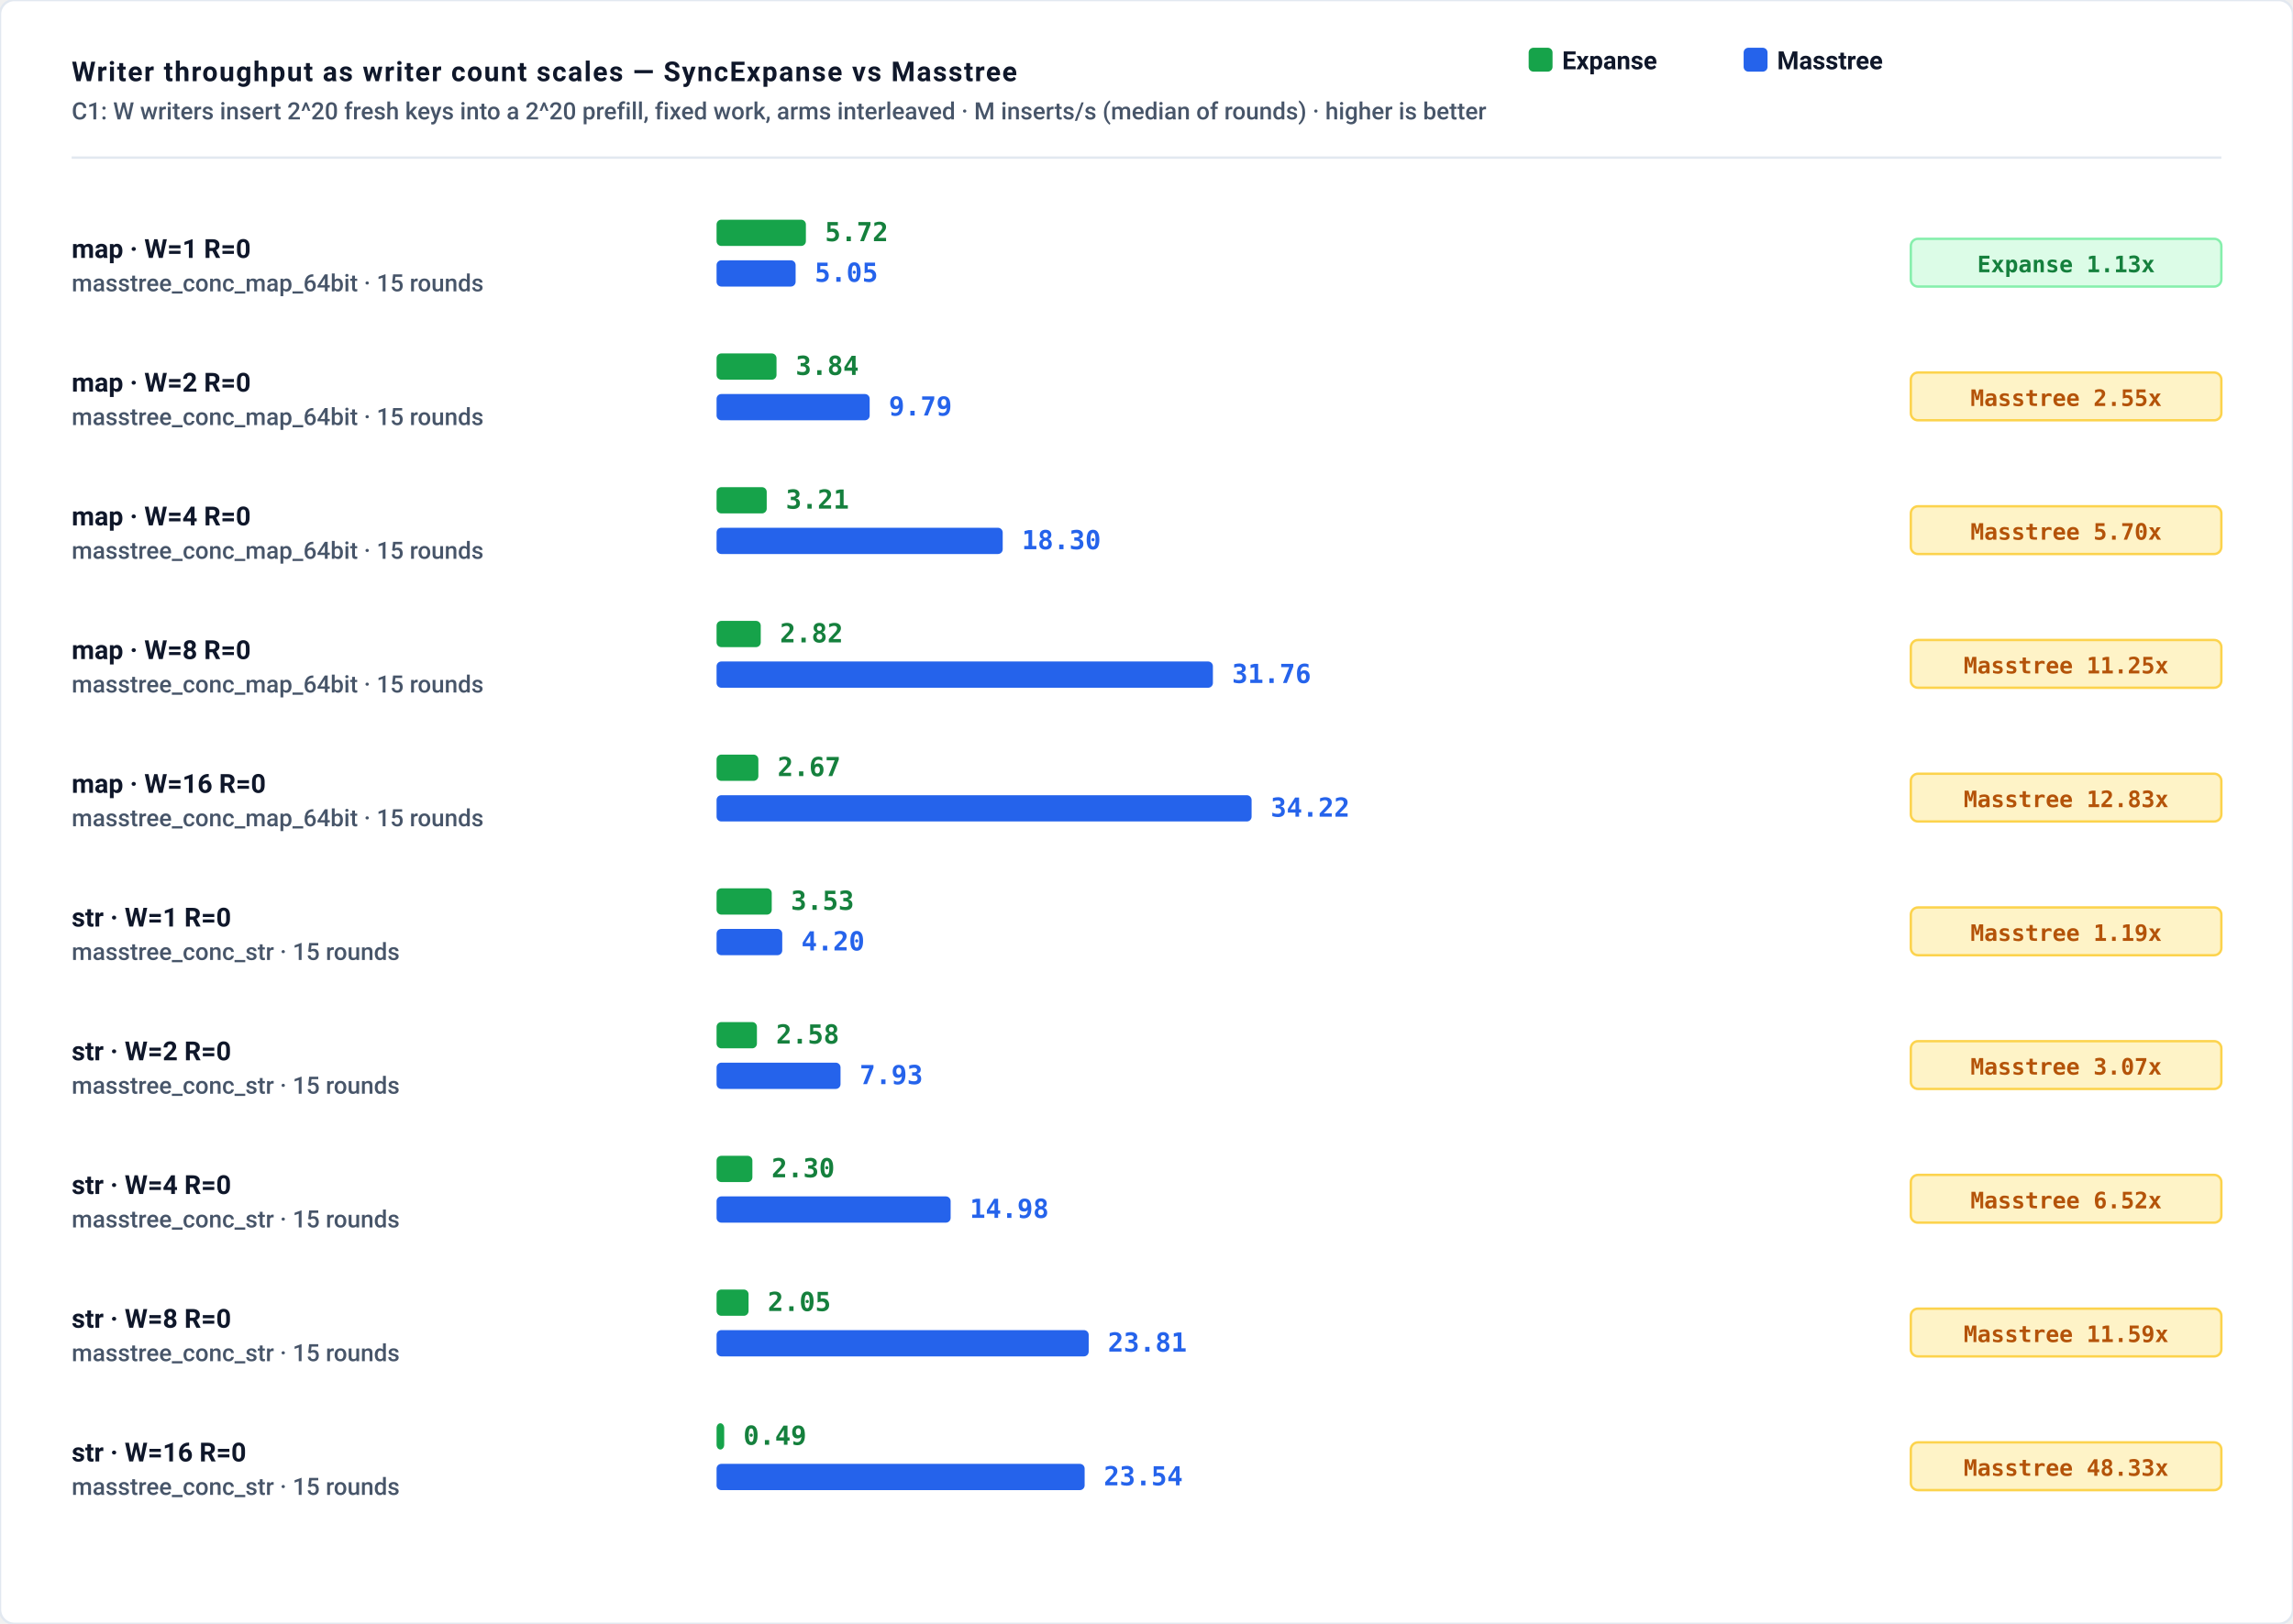
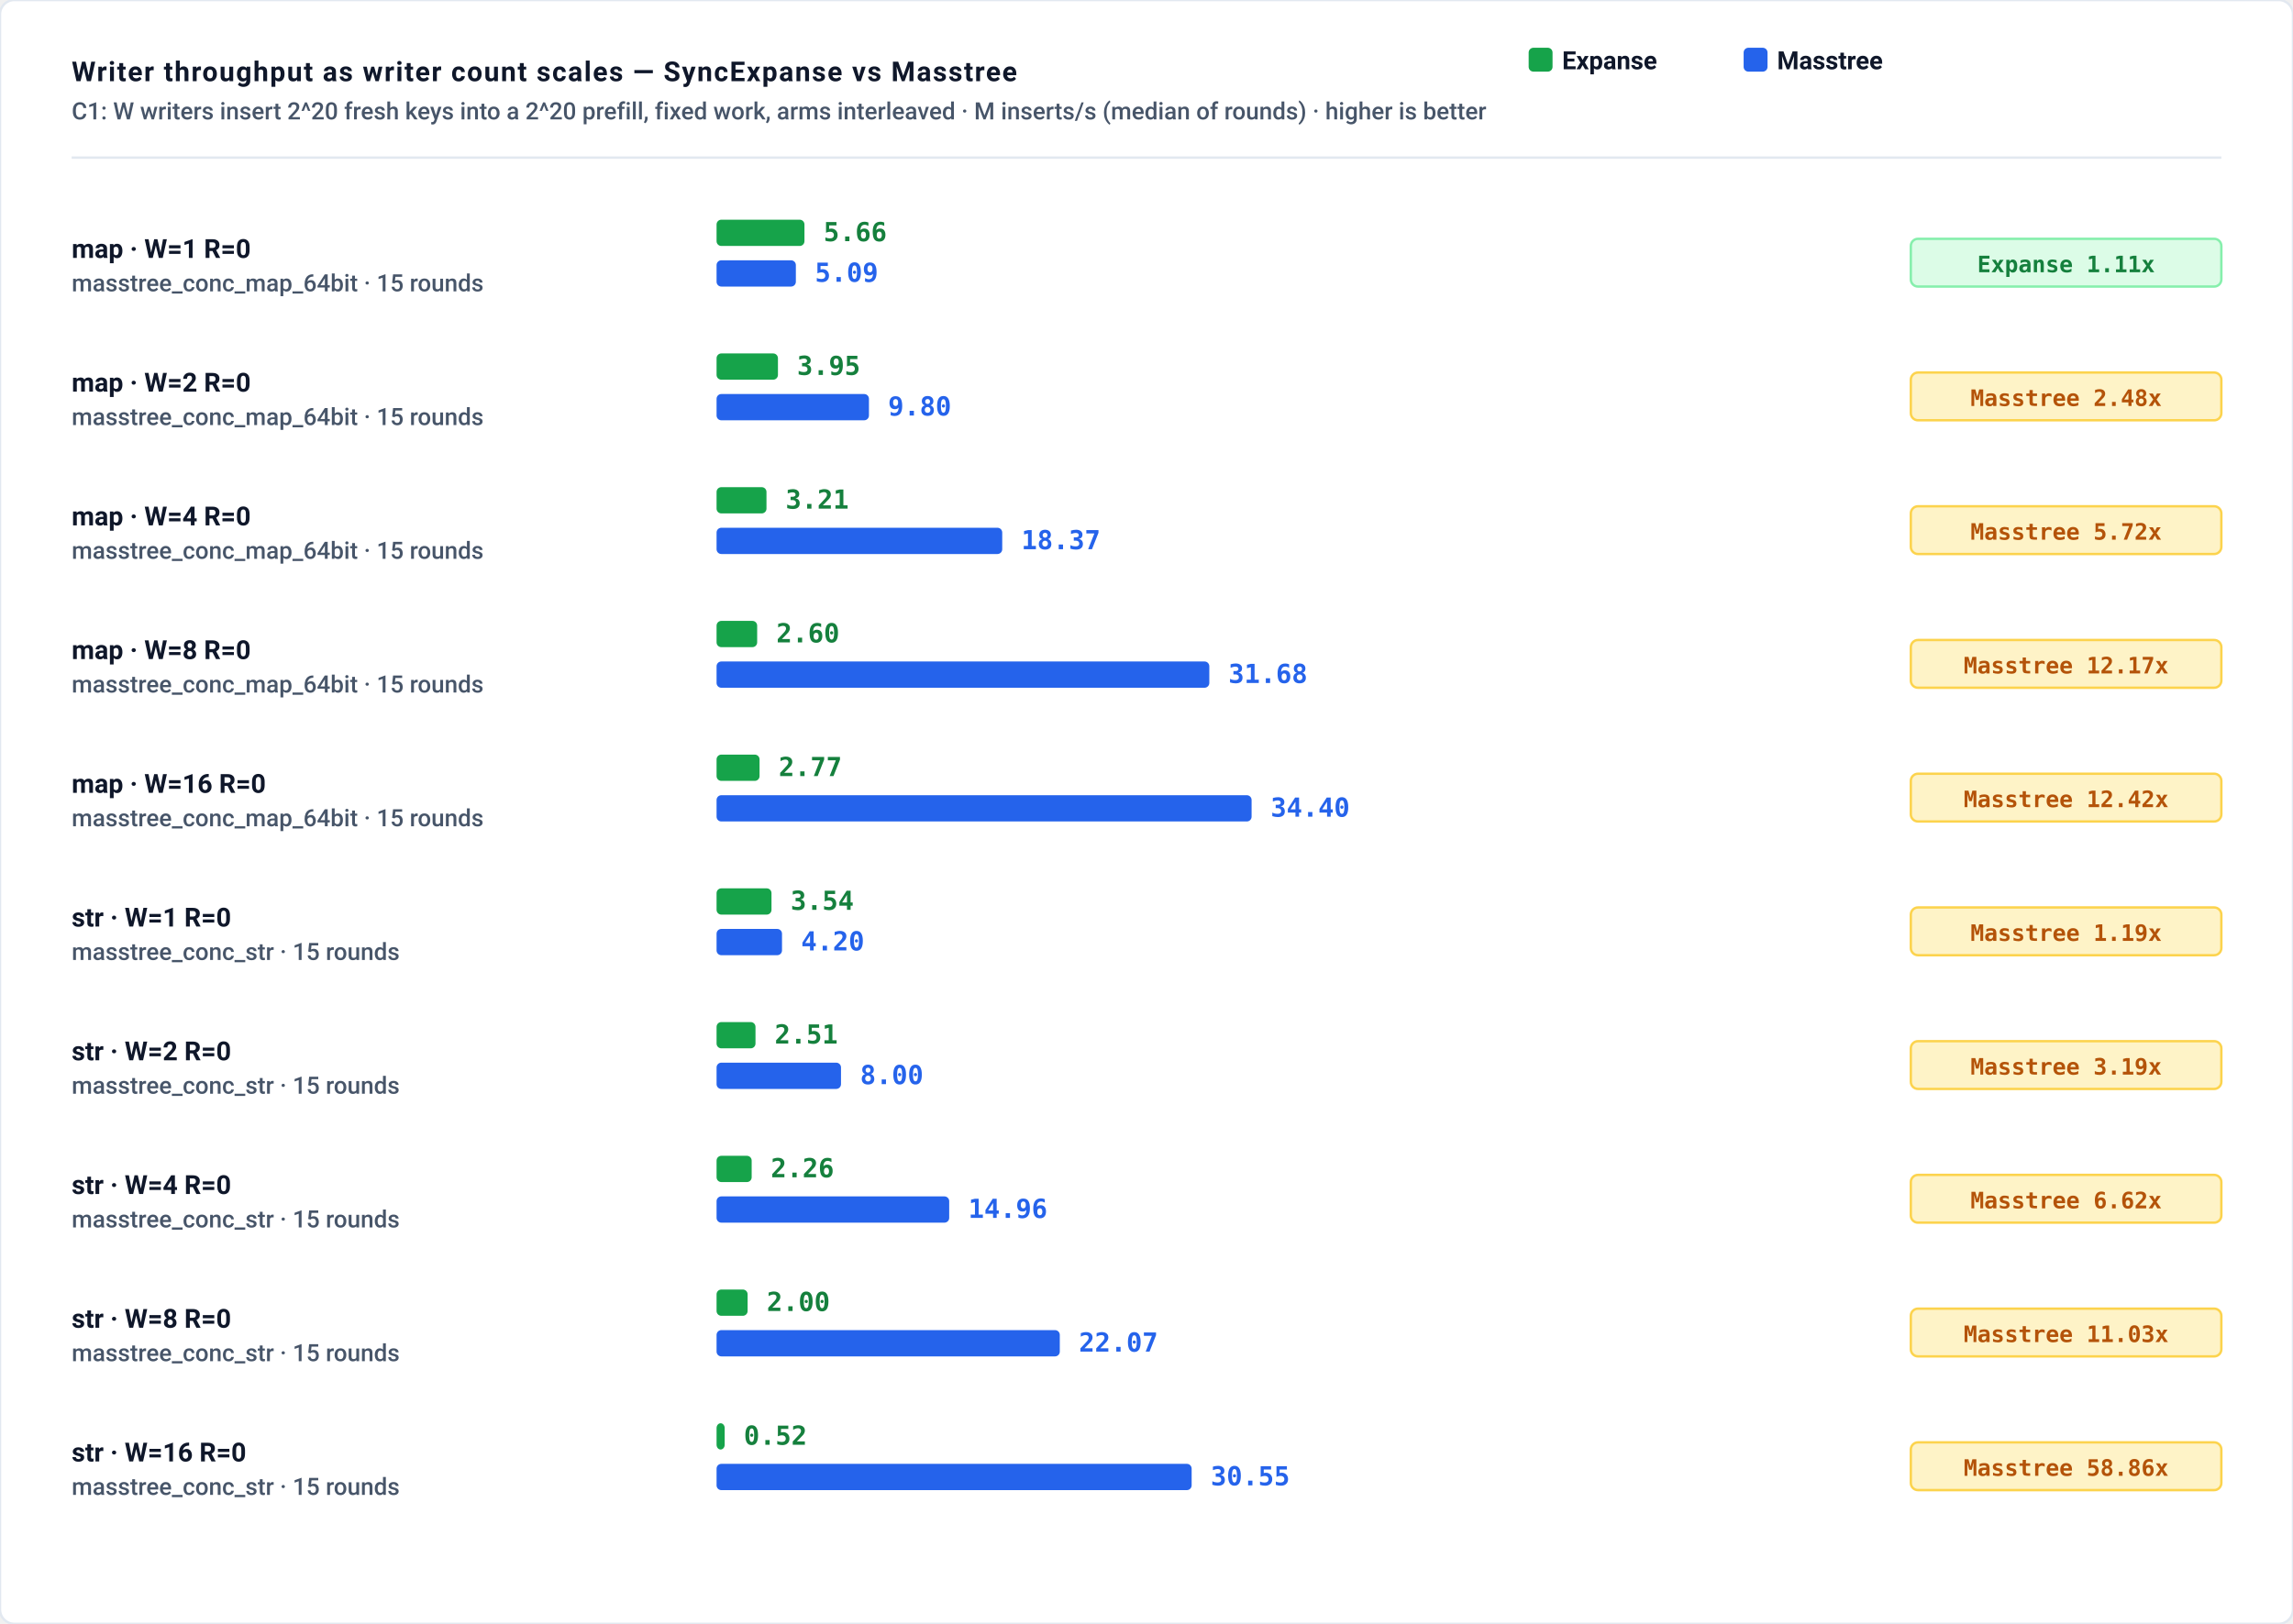
<svg xmlns="http://www.w3.org/2000/svg" role="img" viewBox="0 0 960 680" width="100%" height="100%">
  <defs>
    <style>
      .bg { fill: #ffffff; }
      .border { stroke: #e2e8f0; stroke-width: 1px; fill: none; }
      .grid { stroke: #f1f5f9; stroke-width: 1px; stroke-dasharray: 2,3; }
      .axis { stroke: #cbd5e1; stroke-width: 1.5px; }
      .divider { stroke: #e2e8f0; stroke-width: 1px; }

      .t-title { font-family: -apple-system, BlinkMacSystemFont, "Segoe UI", Roboto, Helvetica, Arial, sans-serif; font-size: 11.5px; font-weight: 700; letter-spacing: 0.6px; fill: #0f172a; text-transform: uppercase; }
      .t-sub { font-family: -apple-system, BlinkMacSystemFont, "Segoe UI", Roboto, Helvetica, Arial, sans-serif; font-size: 10px; font-weight: 500; fill: #475569; }
      .t-unit { font-family: ui-monospace, SFMono-Regular, Menlo, Monaco, Consolas, monospace; font-size: 10px; font-weight: 600; fill: #475569; }
      .t-axis-label { font-family: ui-monospace, SFMono-Regular, Menlo, Monaco, Consolas, monospace; font-size: 9.5px; font-weight: 500; fill: #64748b; }
      .t-bar-label { font-family: -apple-system, BlinkMacSystemFont, "Segoe UI", Roboto, Helvetica, Arial, sans-serif; font-size: 11px; font-weight: 700; fill: #0f172a; }
      .t-legend { font-family: -apple-system, BlinkMacSystemFont, "Segoe UI", Roboto, Helvetica, Arial, sans-serif; font-size: 10.5px; font-weight: 600; fill: #0f172a; }

      .t-val-accent { font-family: ui-monospace, SFMono-Regular, Menlo, Monaco, Consolas, monospace; font-size: 11px; font-weight: 700; fill: #15803d; }
      .t-val-blue { font-family: ui-monospace, SFMono-Regular, Menlo, Monaco, Consolas, monospace; font-size: 11px; font-weight: 600; fill: #2563eb; }
      .t-note { font-family: -apple-system, BlinkMacSystemFont, "Segoe UI", Roboto, Helvetica, Arial, sans-serif; font-size: 9.5px; font-weight: 500; fill: #64748b; }

      .b-expanse { fill: #16a34a; }
      .b-art { fill: #2563eb; }
      .b-masstree { fill: #2563eb; }
      .b-btree { fill: #d97706; }
      .b-hashmap { fill: #7c3aed; }

      .badge-win { fill: #dcfce7; stroke: #86efac; stroke-width: 1px; }
      .badge-win-text { font-family: ui-monospace, SFMono-Regular, Menlo, Monaco, Consolas, monospace; font-size: 9.5px; font-weight: 700; fill: #15803d; text-anchor: middle; }
      .badge-loss { fill: #fef3c7; stroke: #fcd34d; stroke-width: 1px; }
      .badge-loss-text { font-family: ui-monospace, SFMono-Regular, Menlo, Monaco, Consolas, monospace; font-size: 9.5px; font-weight: 700; fill: #b45309; text-anchor: middle; }

      @media (prefers-color-scheme: dark) {
        .bg { fill: #0d1117; }
        .border { stroke: #30363d; }
        .grid { stroke: #21262d; }
        .axis { stroke: #484f58; }
        .divider { stroke: #21262d; }
        .t-title { fill: #f0f6fc; }
        .t-sub { fill: #94a3b8; }
        .t-unit { fill: #94a3b8; }
        .t-axis-label { fill: #94a3b8; }
        .t-bar-label { fill: #f8fafc; }
        .t-legend { fill: #f8fafc; }
        .t-val-accent { fill: #4ade80; }
        .t-val-blue { fill: #38bdf8; }
        .t-note { fill: #94a3b8; }
        .b-expanse { fill: #22c55e; }
        .b-art { fill: #3b82f6; }
        .b-masstree { fill: #3b82f6; }
        .b-btree { fill: #f59e0b; }
        .b-hashmap { fill: #a855f7; }
        .badge-win { fill: #052e16; stroke: #166534; }
        .badge-win-text { fill: #4ade80; }
        .badge-loss { fill: #451a03; stroke: #92400e; }
        .badge-loss-text { fill: #fbbf24; }
      }

      :root[data-theme="dark"] .bg, [data-theme="dark"] .bg { fill: #0d1117; }
      :root[data-theme="dark"] .border, [data-theme="dark"] .border { stroke: #30363d; }
      :root[data-theme="dark"] .grid, [data-theme="dark"] .grid { stroke: #21262d; }
      :root[data-theme="dark"] .axis, [data-theme="dark"] .axis { stroke: #484f58; }
      :root[data-theme="dark"] .divider, [data-theme="dark"] .divider { stroke: #21262d; }
      :root[data-theme="dark"] .t-title, [data-theme="dark"] .t-title { fill: #f0f6fc; }
      :root[data-theme="dark"] .t-sub, [data-theme="dark"] .t-sub { fill: #94a3b8; }
      :root[data-theme="dark"] .t-unit, [data-theme="dark"] .t-unit { fill: #94a3b8; }
      :root[data-theme="dark"] .t-axis-label, [data-theme="dark"] .t-axis-label { fill: #94a3b8; }
      :root[data-theme="dark"] .t-bar-label, [data-theme="dark"] .t-bar-label { fill: #f8fafc; }
      :root[data-theme="dark"] .t-legend, [data-theme="dark"] .t-legend { fill: #f8fafc; }
      :root[data-theme="dark"] .t-val-accent, [data-theme="dark"] .t-val-accent { fill: #4ade80; }
      :root[data-theme="dark"] .t-val-blue, [data-theme="dark"] .t-val-blue { fill: #38bdf8; }
      :root[data-theme="dark"] .t-note, [data-theme="dark"] .t-note { fill: #94a3b8; }
      :root[data-theme="dark"] .b-expanse, [data-theme="dark"] .b-expanse { fill: #22c55e; }
      :root[data-theme="dark"] .b-art, [data-theme="dark"] .b-art { fill: #3b82f6; }
      :root[data-theme="dark"] .b-masstree, [data-theme="dark"] .b-masstree { fill: #3b82f6; }
      :root[data-theme="dark"] .b-btree, [data-theme="dark"] .b-btree { fill: #f59e0b; }
      :root[data-theme="dark"] .b-hashmap, [data-theme="dark"] .b-hashmap { fill: #a855f7; }
      :root[data-theme="dark"] .badge-win, [data-theme="dark"] .badge-win { fill: #052e16; stroke: #166534; }
      :root[data-theme="dark"] .badge-win-text, [data-theme="dark"] .badge-win-text { fill: #4ade80; }
      :root[data-theme="dark"] .badge-loss, [data-theme="dark"] .badge-loss { fill: #451a03; stroke: #92400e; }
      :root[data-theme="dark"] .badge-loss-text, [data-theme="dark"] .badge-loss-text { fill: #fbbf24; }
    </style>
  </defs>
  <rect width="100%" height="100%" class="bg" rx="6" />
  <rect width="100%" height="100%" class="border" rx="6" />
  <text x="30" y="34" class="t-title">Writer throughput as writer count scales — SyncExpanse vs Masstree</text>
  <text x="30" y="50" class="t-sub">C1: W writers insert 2^20 fresh keys into a 2^20 prefill, fixed work, arms interleaved · M inserts/s (median of rounds) · higher is better</text>
  <g transform="translate(640, 20)">
    <rect x="0" y="0" width="10" height="10" rx="2" class="b-expanse" />
    <text x="14" y="9" class="t-legend">Expanse</text>
    <rect x="90" y="0" width="10" height="10" rx="2" class="b-masstree" />
    <text x="104" y="9" class="t-legend">Masstree</text>
  </g>
  <line x1="30" y1="66" x2="930" y2="66" class="divider" />
  <text x="30" y="108" class="t-bar-label">map · W=1 R=0</text>
  <text x="30" y="122" class="t-sub">masstree_conc_map_64bit · 15 rounds</text>
-   <rect x="300" y="92" width="37.4" height="11" rx="2" class="b-expanse" />
-   <text x="345.4" y="101" class="t-val-accent">5.72</text>
-   <rect x="300" y="109" width="33.1" height="11" rx="2" class="b-masstree" />
-   <text x="341.1" y="118" class="t-val-blue">5.05</text>
+   <rect x="300" y="92" width="36.8" height="11" rx="2" class="b-expanse" />
+   <text x="344.8" y="101" class="t-val-accent">5.66</text>
+   <rect x="300" y="109" width="33.2" height="11" rx="2" class="b-masstree" />
+   <text x="341.2" y="118" class="t-val-blue">5.09</text>
  <rect x="800" y="100" width="130" height="20" rx="3" class="badge-win" />
-   <text x="865" y="114" class="badge-win-text">Expanse 1.13x</text>
+   <text x="865" y="114" class="badge-win-text">Expanse 1.11x</text>
  <text x="30" y="164" class="t-bar-label">map · W=2 R=0</text>
  <text x="30" y="178" class="t-sub">masstree_conc_map_64bit · 15 rounds</text>
-   <rect x="300" y="148" width="25.1" height="11" rx="2" class="b-expanse" />
-   <text x="333.1" y="157" class="t-val-accent">3.84</text>
-   <rect x="300" y="165" width="64.1" height="11" rx="2" class="b-masstree" />
-   <text x="372.1" y="174" class="t-val-blue">9.79</text>
+   <rect x="300" y="148" width="25.7" height="11" rx="2" class="b-expanse" />
+   <text x="333.7" y="157" class="t-val-accent">3.95</text>
+   <rect x="300" y="165" width="63.8" height="11" rx="2" class="b-masstree" />
+   <text x="371.8" y="174" class="t-val-blue">9.80</text>
  <rect x="800" y="156" width="130" height="20" rx="3" class="badge-loss" />
-   <text x="865" y="170" class="badge-loss-text">Masstree 2.55x</text>
+   <text x="865" y="170" class="badge-loss-text">Masstree 2.48x</text>
  <text x="30" y="220" class="t-bar-label">map · W=4 R=0</text>
  <text x="30" y="234" class="t-sub">masstree_conc_map_64bit · 15 rounds</text>
-   <rect x="300" y="204" width="21.0" height="11" rx="2" class="b-expanse" />
-   <text x="329.0" y="213" class="t-val-accent">3.21</text>
-   <rect x="300" y="221" width="119.8" height="11" rx="2" class="b-masstree" />
-   <text x="427.8" y="230" class="t-val-blue">18.30</text>
+   <rect x="300" y="204" width="20.9" height="11" rx="2" class="b-expanse" />
+   <text x="328.9" y="213" class="t-val-accent">3.21</text>
+   <rect x="300" y="221" width="119.6" height="11" rx="2" class="b-masstree" />
+   <text x="427.6" y="230" class="t-val-blue">18.37</text>
  <rect x="800" y="212" width="130" height="20" rx="3" class="badge-loss" />
-   <text x="865" y="226" class="badge-loss-text">Masstree 5.70x</text>
+   <text x="865" y="226" class="badge-loss-text">Masstree 5.72x</text>
  <text x="30" y="276" class="t-bar-label">map · W=8 R=0</text>
  <text x="30" y="290" class="t-sub">masstree_conc_map_64bit · 15 rounds</text>
-   <rect x="300" y="260" width="18.5" height="11" rx="2" class="b-expanse" />
-   <text x="326.5" y="269" class="t-val-accent">2.82</text>
-   <rect x="300" y="277" width="207.8" height="11" rx="2" class="b-masstree" />
-   <text x="515.8" y="286" class="t-val-blue">31.76</text>
+   <rect x="300" y="260" width="17.0" height="11" rx="2" class="b-expanse" />
+   <text x="325.0" y="269" class="t-val-accent">2.60</text>
+   <rect x="300" y="277" width="206.3" height="11" rx="2" class="b-masstree" />
+   <text x="514.3" y="286" class="t-val-blue">31.68</text>
  <rect x="800" y="268" width="130" height="20" rx="3" class="badge-loss" />
-   <text x="865" y="282" class="badge-loss-text">Masstree 11.25x</text>
+   <text x="865" y="282" class="badge-loss-text">Masstree 12.17x</text>
  <text x="30" y="332" class="t-bar-label">map · W=16 R=0</text>
  <text x="30" y="346" class="t-sub">masstree_conc_map_64bit · 15 rounds</text>
-   <rect x="300" y="316" width="17.5" height="11" rx="2" class="b-expanse" />
-   <text x="325.5" y="325" class="t-val-accent">2.67</text>
+   <rect x="300" y="316" width="18.0" height="11" rx="2" class="b-expanse" />
+   <text x="326.0" y="325" class="t-val-accent">2.77</text>
  <rect x="300" y="333" width="224.0" height="11" rx="2" class="b-masstree" />
-   <text x="532.0" y="342" class="t-val-blue">34.22</text>
+   <text x="532.0" y="342" class="t-val-blue">34.40</text>
  <rect x="800" y="324" width="130" height="20" rx="3" class="badge-loss" />
-   <text x="865" y="338" class="badge-loss-text">Masstree 12.83x</text>
+   <text x="865" y="338" class="badge-loss-text">Masstree 12.42x</text>
  <text x="30" y="388" class="t-bar-label">str · W=1 R=0</text>
  <text x="30" y="402" class="t-sub">masstree_conc_str · 15 rounds</text>
-   <rect x="300" y="372" width="23.1" height="11" rx="2" class="b-expanse" />
-   <text x="331.1" y="381" class="t-val-accent">3.53</text>
-   <rect x="300" y="389" width="27.5" height="11" rx="2" class="b-masstree" />
-   <text x="335.5" y="398" class="t-val-blue">4.20</text>
+   <rect x="300" y="372" width="23.0" height="11" rx="2" class="b-expanse" />
+   <text x="331.0" y="381" class="t-val-accent">3.54</text>
+   <rect x="300" y="389" width="27.4" height="11" rx="2" class="b-masstree" />
+   <text x="335.4" y="398" class="t-val-blue">4.20</text>
  <rect x="800" y="380" width="130" height="20" rx="3" class="badge-loss" />
  <text x="865" y="394" class="badge-loss-text">Masstree 1.19x</text>
  <text x="30" y="444" class="t-bar-label">str · W=2 R=0</text>
  <text x="30" y="458" class="t-sub">masstree_conc_str · 15 rounds</text>
-   <rect x="300" y="428" width="16.9" height="11" rx="2" class="b-expanse" />
-   <text x="324.9" y="437" class="t-val-accent">2.58</text>
-   <rect x="300" y="445" width="51.9" height="11" rx="2" class="b-masstree" />
-   <text x="359.9" y="454" class="t-val-blue">7.93</text>
+   <rect x="300" y="428" width="16.3" height="11" rx="2" class="b-expanse" />
+   <text x="324.3" y="437" class="t-val-accent">2.51</text>
+   <rect x="300" y="445" width="52.1" height="11" rx="2" class="b-masstree" />
+   <text x="360.1" y="454" class="t-val-blue">8.00</text>
  <rect x="800" y="436" width="130" height="20" rx="3" class="badge-loss" />
-   <text x="865" y="450" class="badge-loss-text">Masstree 3.07x</text>
+   <text x="865" y="450" class="badge-loss-text">Masstree 3.19x</text>
  <text x="30" y="500" class="t-bar-label">str · W=4 R=0</text>
  <text x="30" y="514" class="t-sub">masstree_conc_str · 15 rounds</text>
-   <rect x="300" y="484" width="15.0" height="11" rx="2" class="b-expanse" />
-   <text x="323.0" y="493" class="t-val-accent">2.30</text>
-   <rect x="300" y="501" width="98.0" height="11" rx="2" class="b-masstree" />
-   <text x="406.0" y="510" class="t-val-blue">14.98</text>
+   <rect x="300" y="484" width="14.7" height="11" rx="2" class="b-expanse" />
+   <text x="322.7" y="493" class="t-val-accent">2.26</text>
+   <rect x="300" y="501" width="97.4" height="11" rx="2" class="b-masstree" />
+   <text x="405.4" y="510" class="t-val-blue">14.96</text>
  <rect x="800" y="492" width="130" height="20" rx="3" class="badge-loss" />
-   <text x="865" y="506" class="badge-loss-text">Masstree 6.52x</text>
+   <text x="865" y="506" class="badge-loss-text">Masstree 6.62x</text>
  <text x="30" y="556" class="t-bar-label">str · W=8 R=0</text>
  <text x="30" y="570" class="t-sub">masstree_conc_str · 15 rounds</text>
-   <rect x="300" y="540" width="13.4" height="11" rx="2" class="b-expanse" />
-   <text x="321.4" y="549" class="t-val-accent">2.05</text>
-   <rect x="300" y="557" width="155.8" height="11" rx="2" class="b-masstree" />
-   <text x="463.8" y="566" class="t-val-blue">23.81</text>
+   <rect x="300" y="540" width="13.0" height="11" rx="2" class="b-expanse" />
+   <text x="321.0" y="549" class="t-val-accent">2.00</text>
+   <rect x="300" y="557" width="143.7" height="11" rx="2" class="b-masstree" />
+   <text x="451.7" y="566" class="t-val-blue">22.07</text>
  <rect x="800" y="548" width="130" height="20" rx="3" class="badge-loss" />
-   <text x="865" y="562" class="badge-loss-text">Masstree 11.59x</text>
+   <text x="865" y="562" class="badge-loss-text">Masstree 11.03x</text>
  <text x="30" y="612" class="t-bar-label">str · W=16 R=0</text>
  <text x="30" y="626" class="t-sub">masstree_conc_str · 15 rounds</text>
-   <rect x="300" y="596" width="3.2" height="11" rx="2" class="b-expanse" />
-   <text x="311.2" y="605" class="t-val-accent">0.49</text>
-   <rect x="300" y="613" width="154.1" height="11" rx="2" class="b-masstree" />
-   <text x="462.1" y="622" class="t-val-blue">23.54</text>
+   <rect x="300" y="596" width="3.4" height="11" rx="2" class="b-expanse" />
+   <text x="311.4" y="605" class="t-val-accent">0.52</text>
+   <rect x="300" y="613" width="198.9" height="11" rx="2" class="b-masstree" />
+   <text x="506.9" y="622" class="t-val-blue">30.55</text>
  <rect x="800" y="604" width="130" height="20" rx="3" class="badge-loss" />
-   <text x="865" y="618" class="badge-loss-text">Masstree 48.33x</text>
+   <text x="865" y="618" class="badge-loss-text">Masstree 58.86x</text>
</svg>
